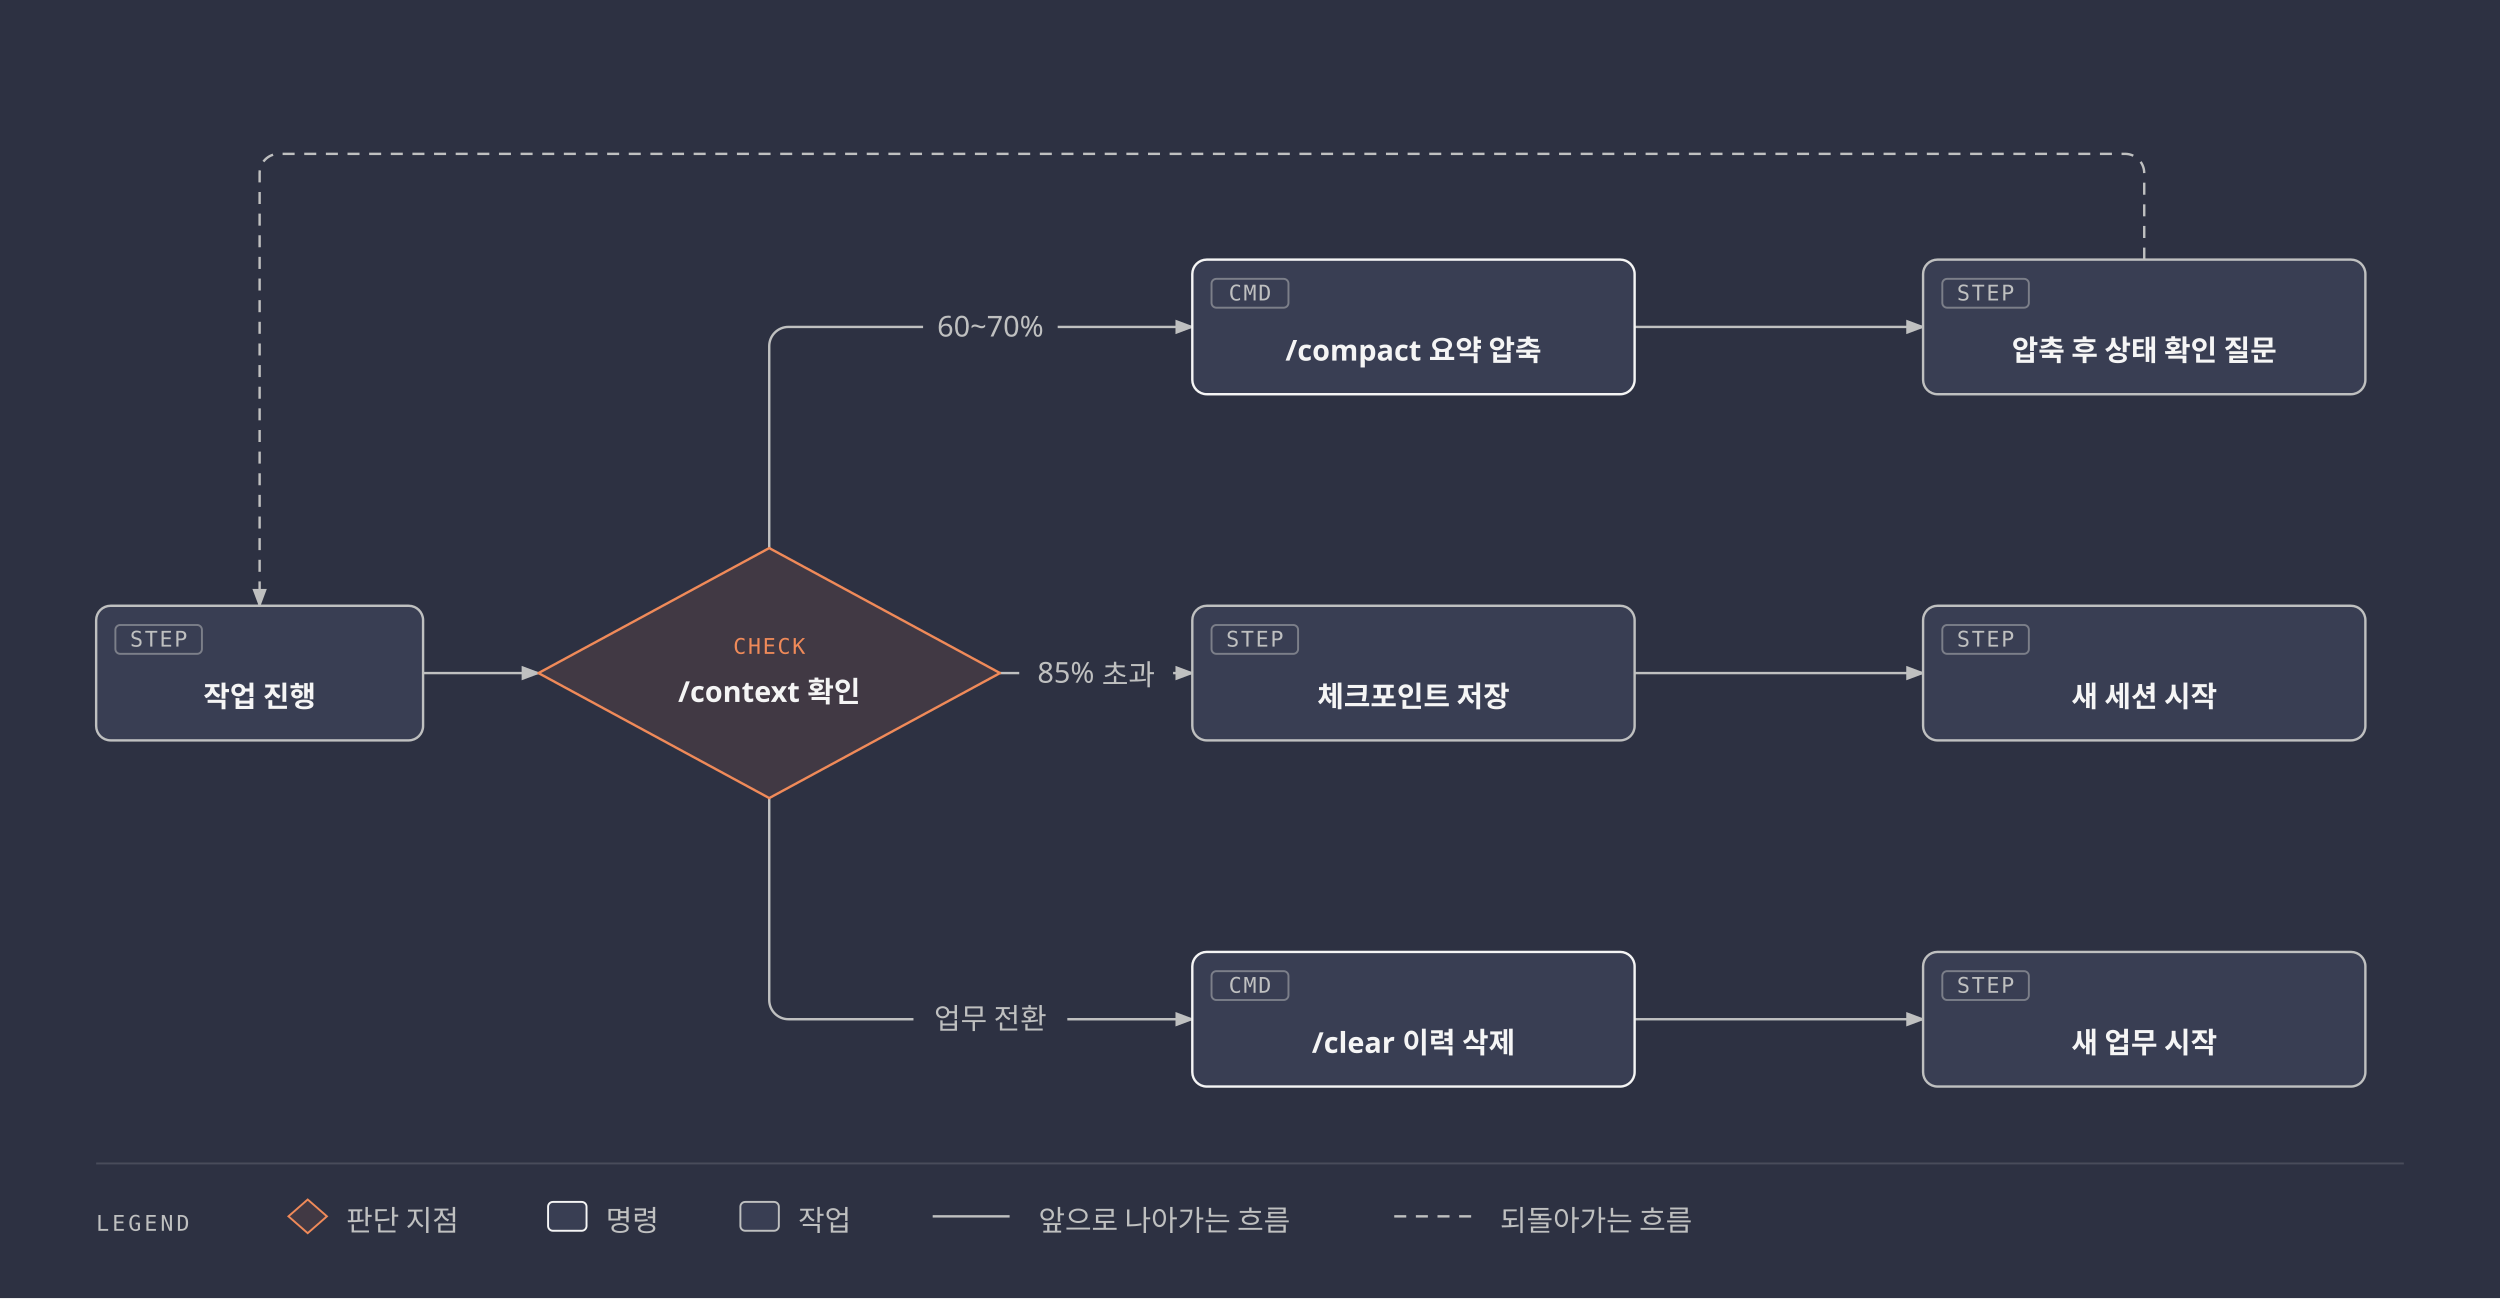
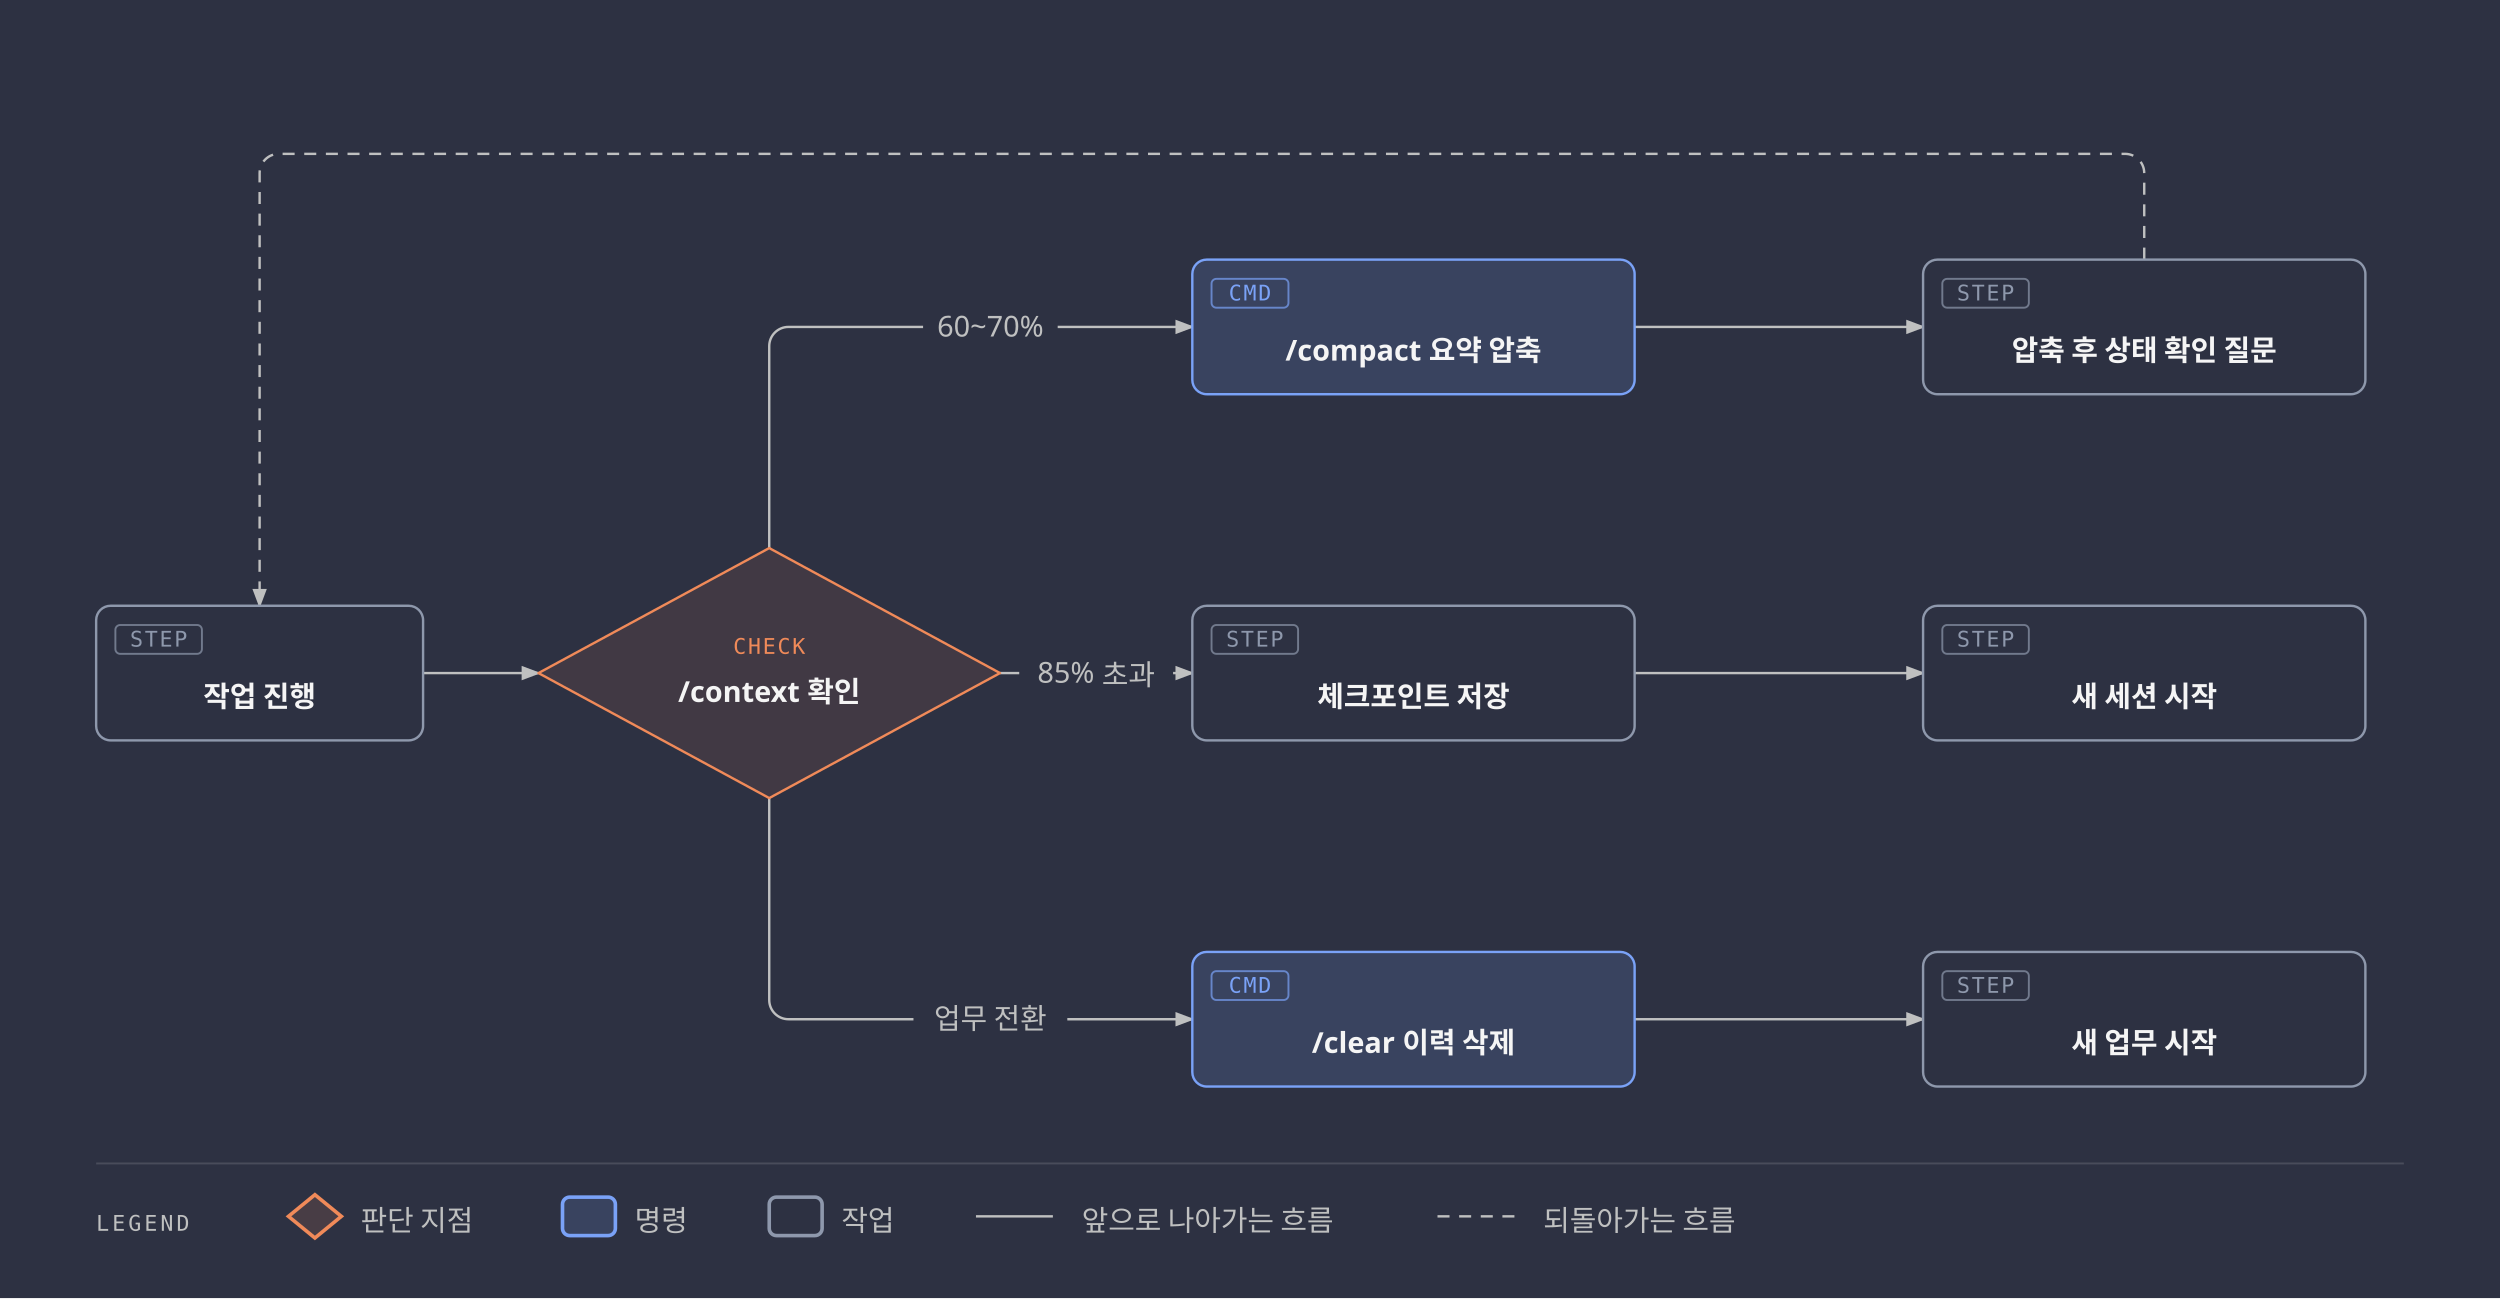
<svg xmlns="http://www.w3.org/2000/svg" viewBox="0 0 1040 540" width="1040" height="540" role="img" aria-labelledby="cmt-title cmt-desc">
  <defs>
    <marker id="cmt-arrow" markerWidth="8" markerHeight="6" refX="7" refY="3" orient="auto">
      <polygon points="0 0, 8 3, 0 6" fill="#bfc0c0" />
    </marker>
  </defs>
  <rect width="1040" height="540" fill="#2d3142" />
  <path d="M 176 280 H 224" fill="none" stroke="#bfc0c0" stroke-width="1" marker-end="url(#cmt-arrow)" />
  <path d="M 320 228 V 144 A 8 8 0 0 1 328 136 H 496" fill="none" stroke="#bfc0c0" stroke-width="1" marker-end="url(#cmt-arrow)" />
  <path d="M 416 280 H 496" fill="none" stroke="#bfc0c0" stroke-width="1" marker-end="url(#cmt-arrow)" />
  <path d="M 320 332 V 416 A 8 8 0 0 0 328 424 H 496" fill="none" stroke="#bfc0c0" stroke-width="1" marker-end="url(#cmt-arrow)" />
  <path d="M 680 136 H 800" fill="none" stroke="#bfc0c0" stroke-width="1" marker-end="url(#cmt-arrow)" />
  <path d="M 680 280 H 800" fill="none" stroke="#bfc0c0" stroke-width="1" marker-end="url(#cmt-arrow)" />
  <path d="M 680 424 H 800" fill="none" stroke="#bfc0c0" stroke-width="1" marker-end="url(#cmt-arrow)" />
  <path d="M 892 108 V 72 A 8 8 0 0 0 884 64 H 116 A 8 8 0 0 0 108 72 V 252" fill="none" stroke="#bfc0c0" stroke-width="1" stroke-dasharray="5,4" marker-end="url(#cmt-arrow)" />
  <rect x="384" y="128" width="56" height="16" rx="2" fill="#2d3142" />
  <text x="412" y="140" fill="#bfc0c0" font-family="'Geist','Noto Sans KR','Pretendard','Apple SD Gothic Neo','Malgun Gothic','맑은 고딕',system-ui,sans-serif" font-size="12" font-weight="500" text-anchor="middle">60~70%</text>
  <rect x="424" y="272" width="64" height="16" rx="2" fill="#2d3142" />
  <text x="456" y="284" fill="#bfc0c0" font-family="'Geist','Noto Sans KR','Pretendard','Apple SD Gothic Neo','Malgun Gothic','맑은 고딕',system-ui,sans-serif" font-size="12" font-weight="500" text-anchor="middle">85% 초과</text>
  <rect x="380" y="416" width="64" height="16" rx="2" fill="#2d3142" />
  <text x="412" y="428" fill="#bfc0c0" font-family="'Geist','Noto Sans KR','Pretendard','Apple SD Gothic Neo','Malgun Gothic','맑은 고딕',system-ui,sans-serif" font-size="12" font-weight="500" text-anchor="middle">업무 전환</text>
  <polygon points="224,280 320,228 416,280 320,332" fill="#2d3142" />
  <polygon points="224,280 320,228 416,280 320,332" fill="rgba(240,138,89,.10)" stroke="#f08a59" stroke-width="1" stroke-linejoin="round" />
  <text x="320" y="272" fill="#f08a59" font-family="'Geist Mono',ui-monospace,'Cascadia Mono','SF Mono',Menlo,Consolas,monospace" font-size="9" text-anchor="middle" letter-spacing=".08em">CHECK</text>
  <text x="320" y="292" fill="#f5f5f5" font-family="'Geist','Noto Sans KR','Pretendard','Apple SD Gothic Neo','Malgun Gothic','맑은 고딕',system-ui,sans-serif" font-size="12" font-weight="600" text-anchor="middle">/context 확인</text>
  <rect x="40" y="252" width="136" height="56" rx="6" fill="#2d3142" />
-   <rect x="40" y="252" width="136" height="56" rx="6" fill="#393e53" stroke="#bfc0c0" stroke-width="1" />
-   <rect x="48" y="260" width="36" height="12" rx="2" fill="transparent" stroke="#bfc0c0" stroke-width=".8" opacity=".5" />
-   <text x="66" y="269" fill="#bfc0c0" font-family="'Geist Mono',ui-monospace,'Cascadia Mono','SF Mono',Menlo,Consolas,monospace" font-size="9" text-anchor="middle" letter-spacing=".08em">STEP</text>
+   <rect x="40" y="252" width="136" height="56" rx="6" fill="#2d3142" stroke="#8e98ac" stroke-width="1" />
+   <rect x="48" y="260" width="36" height="12" rx="2" fill="transparent" stroke="#8e98ac" stroke-width=".8" opacity=".7" />
+   <text x="66" y="269" fill="#8e98ac" font-family="'Geist Mono',ui-monospace,'Cascadia Mono','SF Mono',Menlo,Consolas,monospace" font-size="9" text-anchor="middle" letter-spacing=".08em">STEP</text>
  <text x="108" y="294" fill="#f5f5f5" font-family="'Geist','Noto Sans KR','Pretendard','Apple SD Gothic Neo','Malgun Gothic','맑은 고딕',system-ui,sans-serif" font-size="12" font-weight="600" text-anchor="middle">작업 진행</text>
  <rect x="496" y="108" width="184" height="56" rx="6" fill="#2d3142" />
-   <rect x="496" y="108" width="184" height="56" rx="6" fill="#393e53" stroke="#f5f5f5" stroke-width="1" />
-   <rect x="504" y="116" width="32" height="12" rx="2" fill="transparent" stroke="#bfc0c0" stroke-width=".8" opacity=".5" />
-   <text x="520" y="125" fill="#bfc0c0" font-family="'Geist Mono',ui-monospace,'Cascadia Mono','SF Mono',Menlo,Consolas,monospace" font-size="9" text-anchor="middle" letter-spacing=".08em">CMD</text>
+   <rect x="496" y="108" width="184" height="56" rx="6" fill="rgba(122,162,247,.16)" stroke="#7aa2f7" stroke-width="1" />
+   <rect x="504" y="116" width="32" height="12" rx="2" fill="transparent" stroke="#7aa2f7" stroke-width=".8" opacity=".7" />
+   <text x="520" y="125" fill="#7aa2f7" font-family="'Geist Mono',ui-monospace,'Cascadia Mono','SF Mono',Menlo,Consolas,monospace" font-size="9" text-anchor="middle" letter-spacing=".08em">CMD</text>
  <text x="588" y="150" fill="#f5f5f5" font-family="'Geist','Noto Sans KR','Pretendard','Apple SD Gothic Neo','Malgun Gothic','맑은 고딕',system-ui,sans-serif" font-size="12" font-weight="600" text-anchor="middle">/compact 요약 압축</text>
  <rect x="496" y="252" width="184" height="56" rx="6" fill="#2d3142" />
-   <rect x="496" y="252" width="184" height="56" rx="6" fill="#393e53" stroke="#bfc0c0" stroke-width="1" />
-   <rect x="504" y="260" width="36" height="12" rx="2" fill="transparent" stroke="#bfc0c0" stroke-width=".8" opacity=".5" />
-   <text x="522" y="269" fill="#bfc0c0" font-family="'Geist Mono',ui-monospace,'Cascadia Mono','SF Mono',Menlo,Consolas,monospace" font-size="9" text-anchor="middle" letter-spacing=".08em">STEP</text>
+   <rect x="496" y="252" width="184" height="56" rx="6" fill="#2d3142" stroke="#8e98ac" stroke-width="1" />
+   <rect x="504" y="260" width="36" height="12" rx="2" fill="transparent" stroke="#8e98ac" stroke-width=".8" opacity=".7" />
+   <text x="522" y="269" fill="#8e98ac" font-family="'Geist Mono',ui-monospace,'Cascadia Mono','SF Mono',Menlo,Consolas,monospace" font-size="9" text-anchor="middle" letter-spacing=".08em">STEP</text>
  <text x="588" y="294" fill="#f5f5f5" font-family="'Geist','Noto Sans KR','Pretendard','Apple SD Gothic Neo','Malgun Gothic','맑은 고딕',system-ui,sans-serif" font-size="12" font-weight="600" text-anchor="middle">체크포인트 저장</text>
  <rect x="496" y="396" width="184" height="56" rx="6" fill="#2d3142" />
-   <rect x="496" y="396" width="184" height="56" rx="6" fill="#393e53" stroke="#f5f5f5" stroke-width="1" />
-   <rect x="504" y="404" width="32" height="12" rx="2" fill="transparent" stroke="#bfc0c0" stroke-width=".8" opacity=".5" />
-   <text x="520" y="413" fill="#bfc0c0" font-family="'Geist Mono',ui-monospace,'Cascadia Mono','SF Mono',Menlo,Consolas,monospace" font-size="9" text-anchor="middle" letter-spacing=".08em">CMD</text>
+   <rect x="496" y="396" width="184" height="56" rx="6" fill="rgba(122,162,247,.16)" stroke="#7aa2f7" stroke-width="1" />
+   <rect x="504" y="404" width="32" height="12" rx="2" fill="transparent" stroke="#7aa2f7" stroke-width=".8" opacity=".7" />
+   <text x="520" y="413" fill="#7aa2f7" font-family="'Geist Mono',ui-monospace,'Cascadia Mono','SF Mono',Menlo,Consolas,monospace" font-size="9" text-anchor="middle" letter-spacing=".08em">CMD</text>
  <text x="588" y="438" fill="#f5f5f5" font-family="'Geist','Noto Sans KR','Pretendard','Apple SD Gothic Neo','Malgun Gothic','맑은 고딕',system-ui,sans-serif" font-size="12" font-weight="600" text-anchor="middle">/clear 이력 삭제</text>
  <rect x="800" y="108" width="184" height="56" rx="6" fill="#2d3142" />
-   <rect x="800" y="108" width="184" height="56" rx="6" fill="#393e53" stroke="#bfc0c0" stroke-width="1" />
-   <rect x="808" y="116" width="36" height="12" rx="2" fill="transparent" stroke="#bfc0c0" stroke-width=".8" opacity=".5" />
-   <text x="826" y="125" fill="#bfc0c0" font-family="'Geist Mono',ui-monospace,'Cascadia Mono','SF Mono',Menlo,Consolas,monospace" font-size="9" text-anchor="middle" letter-spacing=".08em">STEP</text>
+   <rect x="800" y="108" width="184" height="56" rx="6" fill="#2d3142" stroke="#8e98ac" stroke-width="1" />
+   <rect x="808" y="116" width="36" height="12" rx="2" fill="transparent" stroke="#8e98ac" stroke-width=".8" opacity=".7" />
+   <text x="826" y="125" fill="#8e98ac" font-family="'Geist Mono',ui-monospace,'Cascadia Mono','SF Mono',Menlo,Consolas,monospace" font-size="9" text-anchor="middle" letter-spacing=".08em">STEP</text>
  <text x="892" y="150" fill="#f5f5f5" font-family="'Geist','Noto Sans KR','Pretendard','Apple SD Gothic Neo','Malgun Gothic','맑은 고딕',system-ui,sans-serif" font-size="12" font-weight="600" text-anchor="middle">압축 후 상태 확인 질문</text>
  <rect x="800" y="252" width="184" height="56" rx="6" fill="#2d3142" />
-   <rect x="800" y="252" width="184" height="56" rx="6" fill="#393e53" stroke="#bfc0c0" stroke-width="1" />
-   <rect x="808" y="260" width="36" height="12" rx="2" fill="transparent" stroke="#bfc0c0" stroke-width=".8" opacity=".5" />
-   <text x="826" y="269" fill="#bfc0c0" font-family="'Geist Mono',ui-monospace,'Cascadia Mono','SF Mono',Menlo,Consolas,monospace" font-size="9" text-anchor="middle" letter-spacing=".08em">STEP</text>
+   <rect x="800" y="252" width="184" height="56" rx="6" fill="#2d3142" stroke="#8e98ac" stroke-width="1" />
+   <rect x="808" y="260" width="36" height="12" rx="2" fill="transparent" stroke="#8e98ac" stroke-width=".8" opacity=".7" />
+   <text x="826" y="269" fill="#8e98ac" font-family="'Geist Mono',ui-monospace,'Cascadia Mono','SF Mono',Menlo,Consolas,monospace" font-size="9" text-anchor="middle" letter-spacing=".08em">STEP</text>
  <text x="892" y="294" fill="#f5f5f5" font-family="'Geist','Noto Sans KR','Pretendard','Apple SD Gothic Neo','Malgun Gothic','맑은 고딕',system-ui,sans-serif" font-size="12" font-weight="600" text-anchor="middle">새 세션 시작</text>
  <rect x="800" y="396" width="184" height="56" rx="6" fill="#2d3142" />
-   <rect x="800" y="396" width="184" height="56" rx="6" fill="#393e53" stroke="#bfc0c0" stroke-width="1" />
-   <rect x="808" y="404" width="36" height="12" rx="2" fill="transparent" stroke="#bfc0c0" stroke-width=".8" opacity=".5" />
-   <text x="826" y="413" fill="#bfc0c0" font-family="'Geist Mono',ui-monospace,'Cascadia Mono','SF Mono',Menlo,Consolas,monospace" font-size="9" text-anchor="middle" letter-spacing=".08em">STEP</text>
+   <rect x="800" y="396" width="184" height="56" rx="6" fill="#2d3142" stroke="#8e98ac" stroke-width="1" />
+   <rect x="808" y="404" width="36" height="12" rx="2" fill="transparent" stroke="#8e98ac" stroke-width=".8" opacity=".7" />
+   <text x="826" y="413" fill="#8e98ac" font-family="'Geist Mono',ui-monospace,'Cascadia Mono','SF Mono',Menlo,Consolas,monospace" font-size="9" text-anchor="middle" letter-spacing=".08em">STEP</text>
  <text x="892" y="438" fill="#f5f5f5" font-family="'Geist','Noto Sans KR','Pretendard','Apple SD Gothic Neo','Malgun Gothic','맑은 고딕',system-ui,sans-serif" font-size="12" font-weight="600" text-anchor="middle">새 업무 시작</text>
  <line x1="40" y1="484" x2="1000" y2="484" stroke="rgba(245,245,245,.14)" stroke-width=".8" />
  <text x="40" y="512" fill="#bfc0c0" font-family="'Geist Mono',ui-monospace,'Cascadia Mono','SF Mono',Menlo,Consolas,monospace" font-size="9" letter-spacing=".14em">LEGEND</text>
-   <polygon points="120,506 128,499 136,506 128,513" fill="rgba(240,138,89,.10)" stroke="#f08a59" stroke-width=".8" />
-   <text x="144" y="512" fill="#bfc0c0" font-family="'Geist','Noto Sans KR','Pretendard','Apple SD Gothic Neo','Malgun Gothic','맑은 고딕',system-ui,sans-serif" font-size="12" font-weight="400">판단 지점</text>
-   <rect x="228" y="500" width="16" height="12" rx="2" fill="#393e53" stroke="#f5f5f5" stroke-width=".8" />
-   <text x="252" y="512" fill="#bfc0c0" font-family="'Geist','Noto Sans KR','Pretendard','Apple SD Gothic Neo','Malgun Gothic','맑은 고딕',system-ui,sans-serif" font-size="12" font-weight="400">명령</text>
-   <rect x="308" y="500" width="16" height="12" rx="2" fill="#393e53" stroke="#bfc0c0" stroke-width=".8" />
-   <text x="332" y="512" fill="#bfc0c0" font-family="'Geist','Noto Sans KR','Pretendard','Apple SD Gothic Neo','Malgun Gothic','맑은 고딕',system-ui,sans-serif" font-size="12" font-weight="400">작업</text>
-   <line x1="388" y1="506" x2="420" y2="506" stroke="#bfc0c0" stroke-width="1" />
-   <text x="432" y="512" fill="#bfc0c0" font-family="'Geist','Noto Sans KR','Pretendard','Apple SD Gothic Neo','Malgun Gothic','맑은 고딕',system-ui,sans-serif" font-size="12" font-weight="400">앞으로 나아가는 흐름</text>
-   <line x1="580" y1="506" x2="612" y2="506" stroke="#bfc0c0" stroke-width="1" stroke-dasharray="5,4" />
-   <text x="624" y="512" fill="#bfc0c0" font-family="'Geist','Noto Sans KR','Pretendard','Apple SD Gothic Neo','Malgun Gothic','맑은 고딕',system-ui,sans-serif" font-size="12" font-weight="400">되돌아가는 흐름</text>
+   <polygon points="120,506 131,497 142,506 131,515" fill="rgba(240,138,89,.14)" stroke="#f08a59" stroke-width="1.5" />
+   <text x="150" y="512" fill="#bfc0c0" font-family="'Geist','Noto Sans KR','Pretendard','Apple SD Gothic Neo','Malgun Gothic','맑은 고딕',system-ui,sans-serif" font-size="12" font-weight="400">판단 지점</text>
+   <rect x="234" y="498" width="22" height="16" rx="3" fill="rgba(122,162,247,.16)" stroke="#7aa2f7" stroke-width="1.5" />
+   <text x="264" y="512" fill="#bfc0c0" font-family="'Geist','Noto Sans KR','Pretendard','Apple SD Gothic Neo','Malgun Gothic','맑은 고딕',system-ui,sans-serif" font-size="12" font-weight="400">명령</text>
+   <rect x="320" y="498" width="22" height="16" rx="3" fill="#2d3142" stroke="#8e98ac" stroke-width="1.5" />
+   <text x="350" y="512" fill="#bfc0c0" font-family="'Geist','Noto Sans KR','Pretendard','Apple SD Gothic Neo','Malgun Gothic','맑은 고딕',system-ui,sans-serif" font-size="12" font-weight="400">작업</text>
+   <line x1="406" y1="506" x2="438" y2="506" stroke="#bfc0c0" stroke-width="1" />
+   <text x="450" y="512" fill="#bfc0c0" font-family="'Geist','Noto Sans KR','Pretendard','Apple SD Gothic Neo','Malgun Gothic','맑은 고딕',system-ui,sans-serif" font-size="12" font-weight="400">앞으로 나아가는 흐름</text>
+   <line x1="598" y1="506" x2="630" y2="506" stroke="#bfc0c0" stroke-width="1" stroke-dasharray="5,4" />
+   <text x="642" y="512" fill="#bfc0c0" font-family="'Geist','Noto Sans KR','Pretendard','Apple SD Gothic Neo','Malgun Gothic','맑은 고딕',system-ui,sans-serif" font-size="12" font-weight="400">되돌아가는 흐름</text>
</svg>
